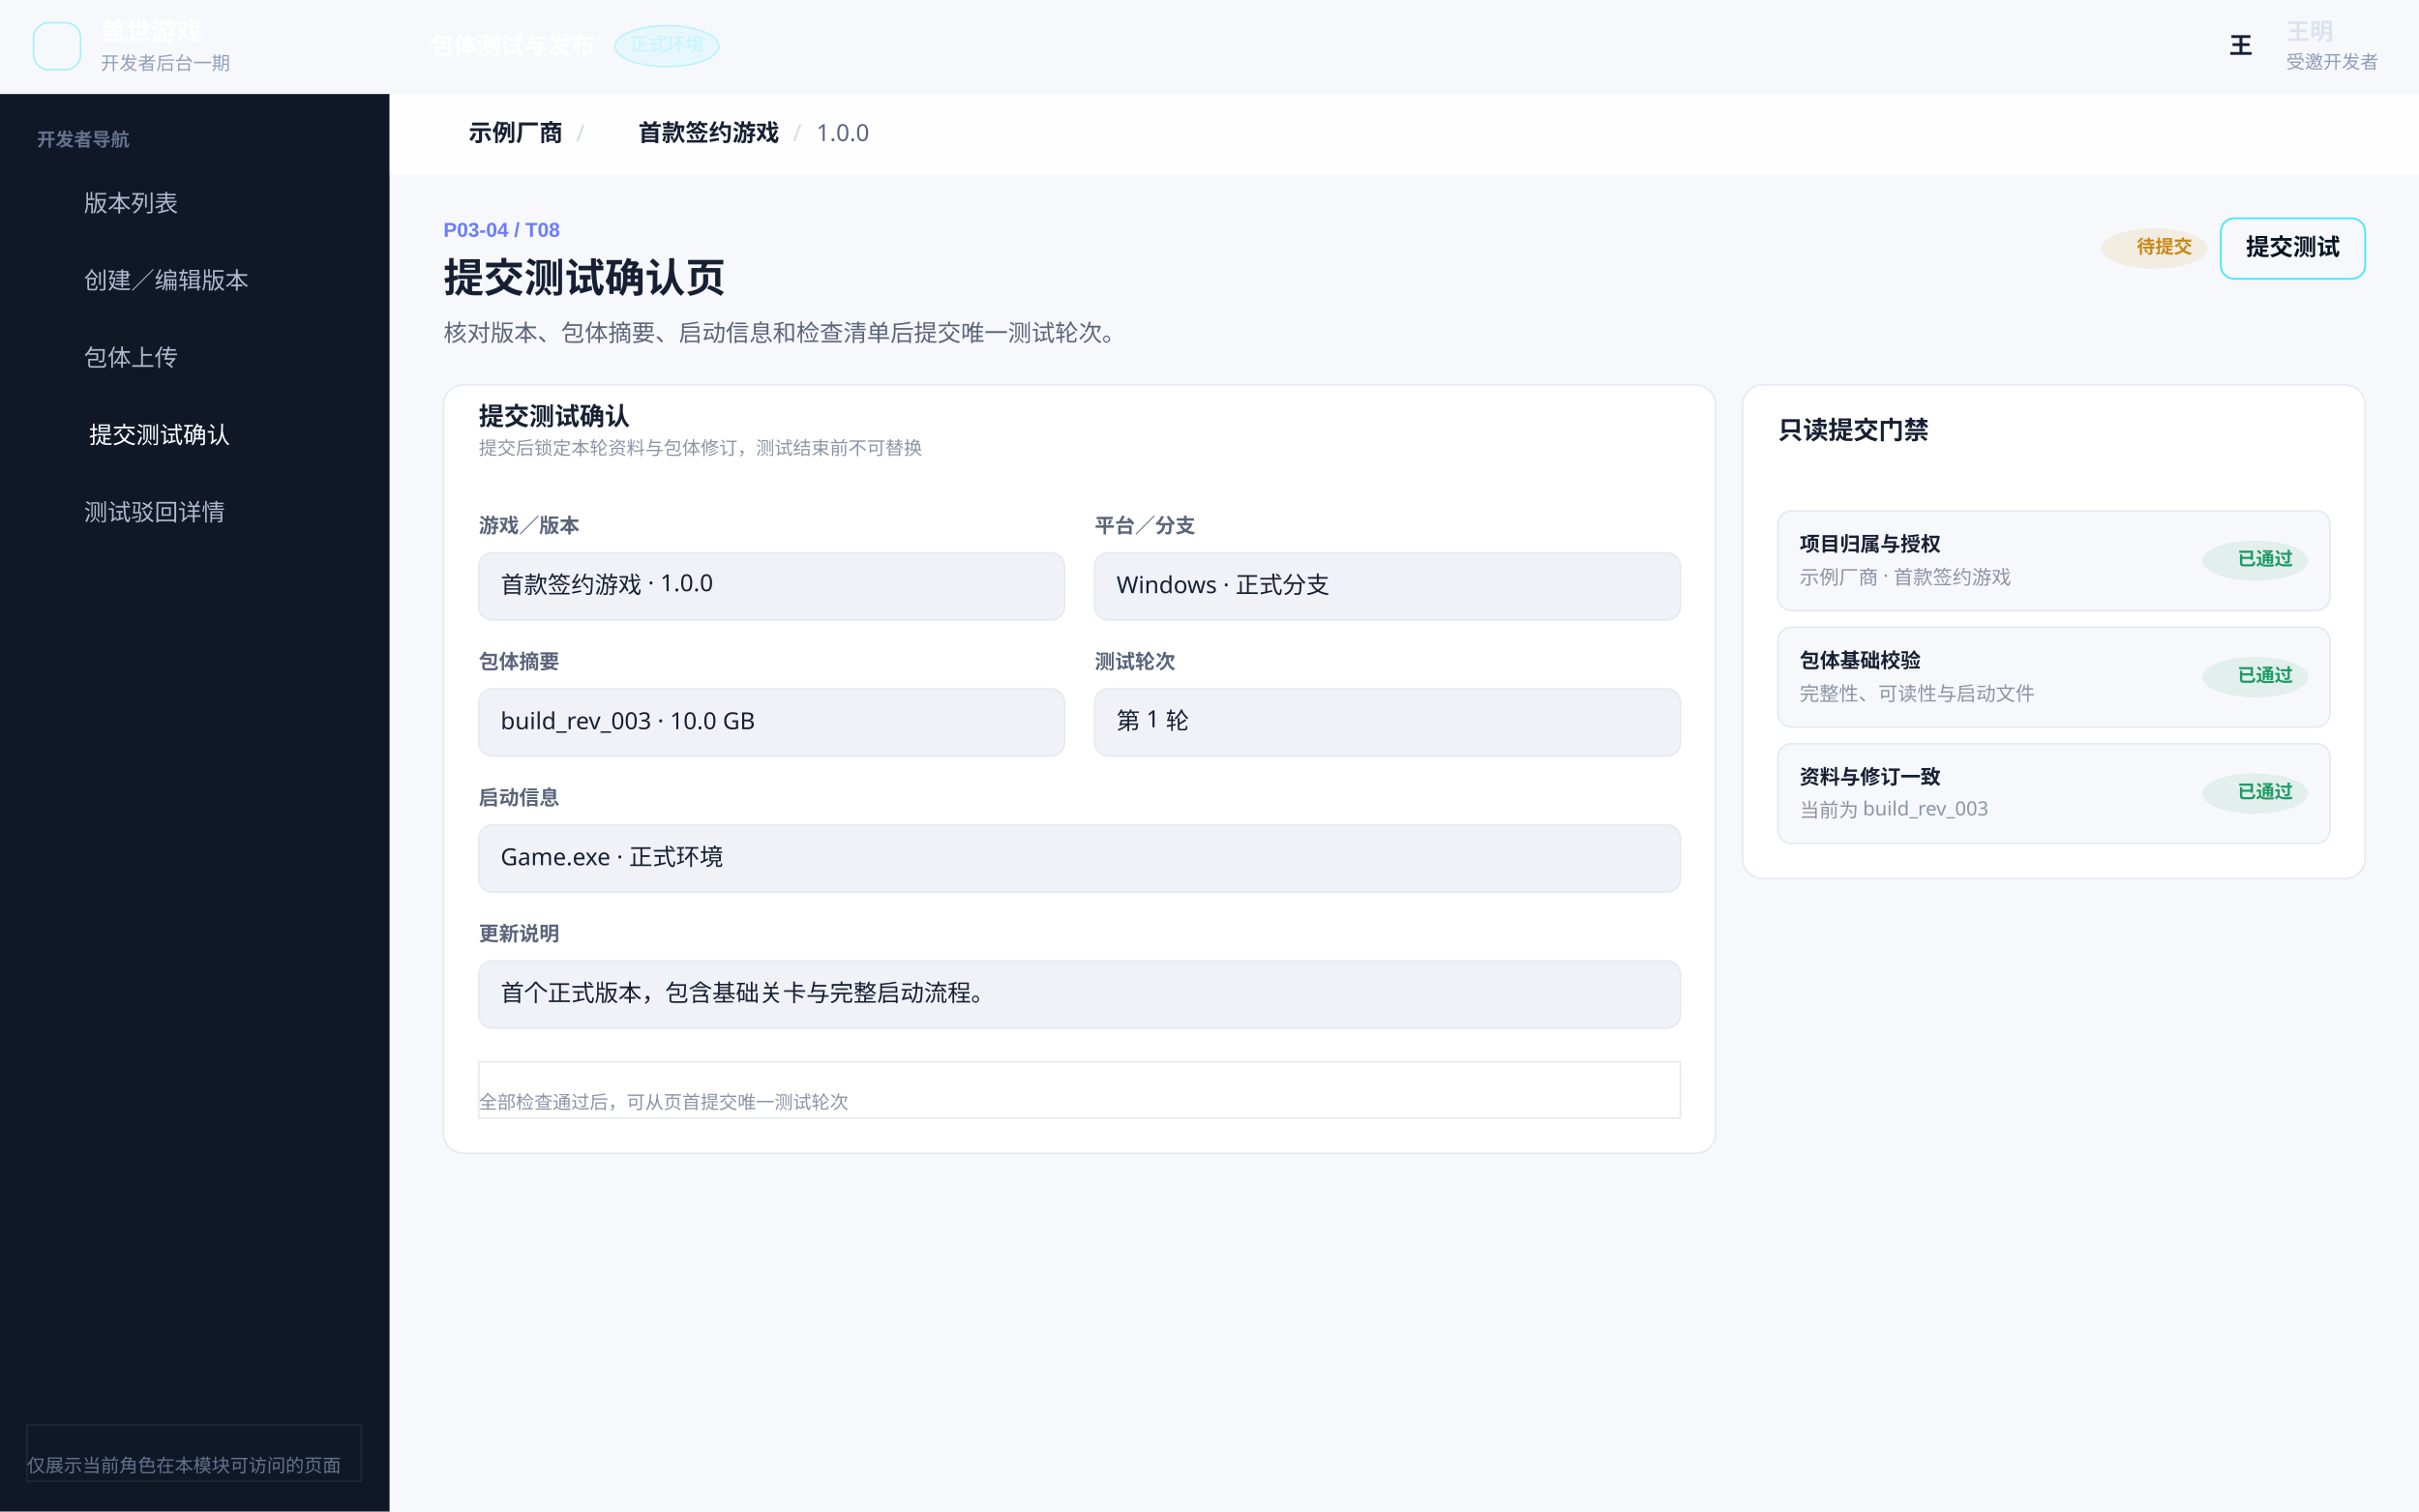
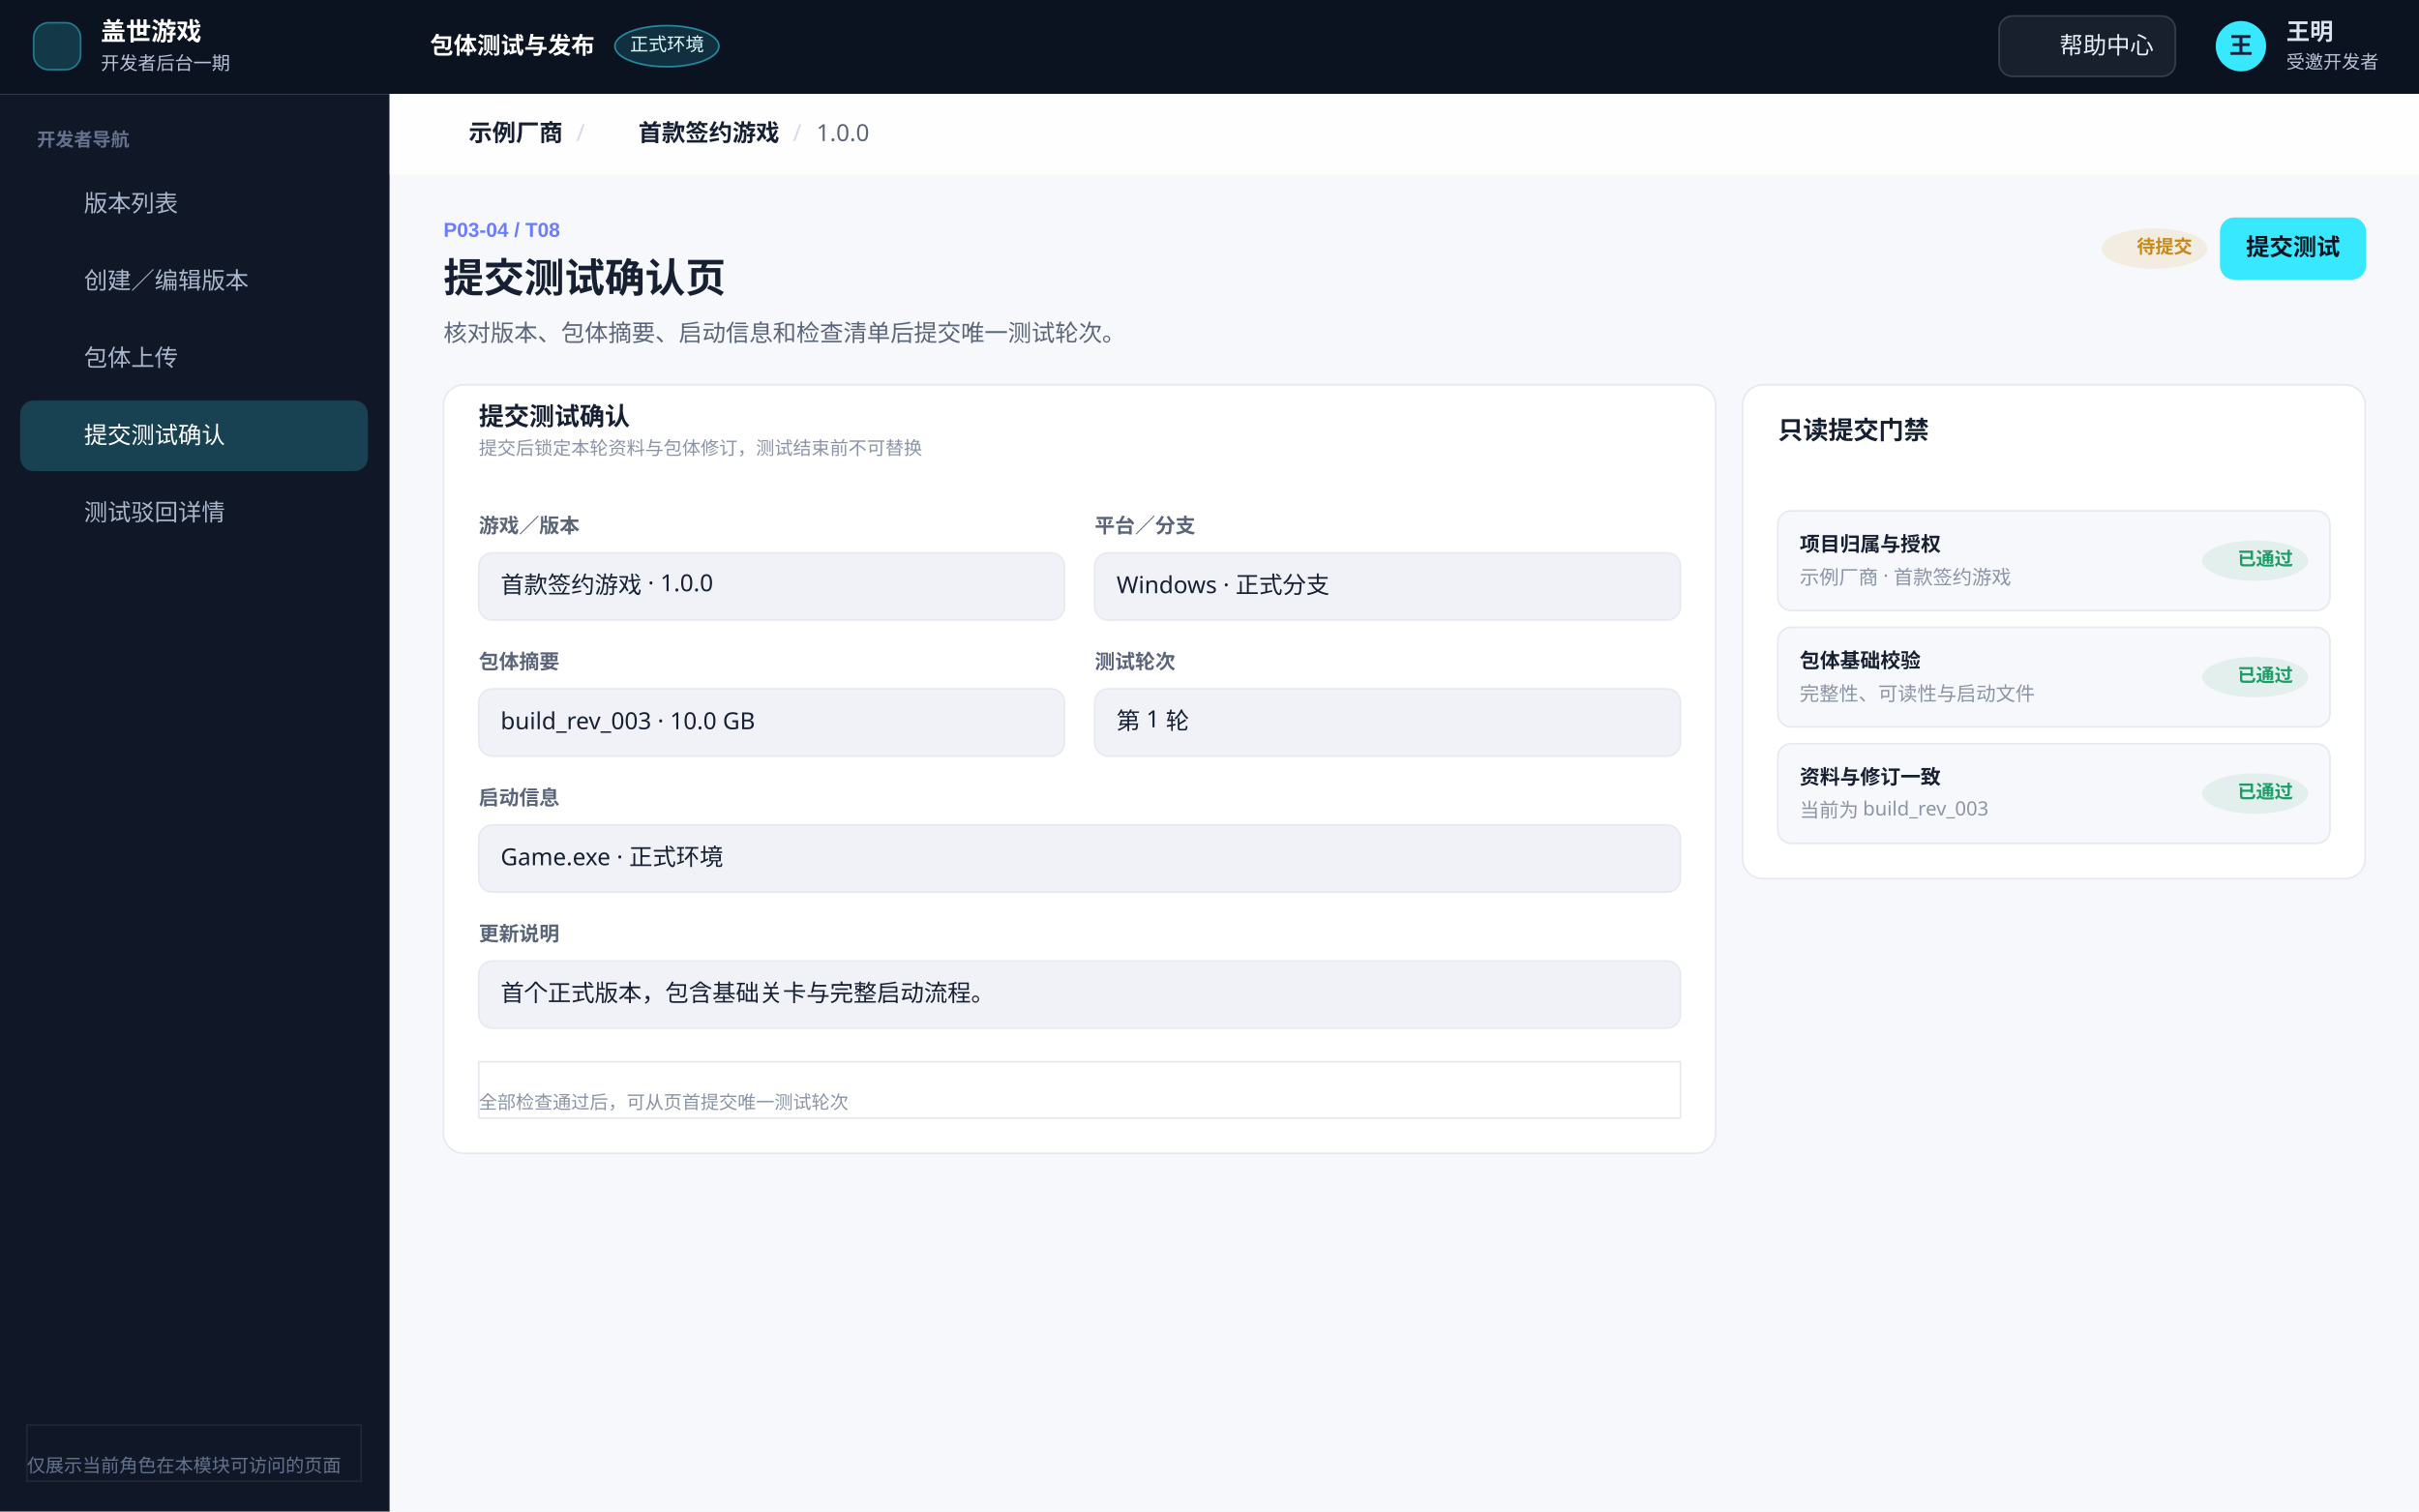
<svg xmlns="http://www.w3.org/2000/svg" width="1440" height="900" viewBox="0 0 1440 900">
  <defs>
    <clipPath id="clip-P03-04">
      <rect width="1440" height="900" />
    </clipPath>
  </defs>
  <g id="P03-04" data-frame-id="P03-04" data-role="developer" data-template="T08" clip-path="url(#clip-P03-04)">
    <rect id="node-P03-04-shape-0" x="0.00" y="0.00" width="1440.00" height="900.00" rx="0.00" fill="#f7f8fb" fill-opacity="1.000" />
-     <rect id="node-P03-04-shape-1" x="20.00" y="13.50" width="28.00" height="28.00" rx="9.00" fill="#000000" fill-opacity="0.000" stroke="#38e8ff" stroke-opacity="0.440" stroke-width="1.00" />
-     <rect id="node-P03-04-shape-2" x="366.00" y="15.25" width="62.00" height="24.50" rx="999.00" fill="#38e8ff" fill-opacity="0.080" stroke="#38e8ff" stroke-opacity="0.280" stroke-width="1.00" />
-     <rect id="node-P03-04-shape-3" x="0.00" y="56.00" width="232.00" height="844.00" rx="0.00" fill="#101827" fill-opacity="1.000" />
-     <rect id="node-P03-04-shape-4" x="16.00" y="848.50" width="199.00" height="33.50" rx="0.00" fill="#000000" fill-opacity="0.000" stroke="#ffffff" stroke-opacity="0.070" stroke-width="1.00" />
-     <rect id="node-P03-04-shape-5" x="232.00" y="56.00" width="1208.00" height="844.00" rx="0.00" fill="#f7f8fb" fill-opacity="1.000" />
-     <rect id="node-P03-04-shape-6" x="232.00" y="56.00" width="1208.00" height="48.00" rx="0.00" fill="#ffffff" fill-opacity="0.880" />
-     <rect id="node-P03-04-shape-7" x="1251.00" y="136.00" width="63.00" height="24.00" rx="999.00" fill="#c88918" fill-opacity="0.110" />
-     <rect id="node-P03-04-shape-8" x="1322.00" y="130.00" width="86.00" height="36.00" rx="8.00" fill="#000000" fill-opacity="0.000" stroke="#38e8ff" stroke-opacity="1.000" stroke-width="1.00" />
-     <rect id="node-P03-04-shape-9" x="264.00" y="229.19" width="757.33" height="457.50" rx="12.00" fill="#ffffff" fill-opacity="1.000" stroke="#e6e9f0" stroke-opacity="1.000" stroke-width="1.00" />
-     <rect id="node-P03-04-shape-10" x="285.00" y="329.19" width="348.66" height="40.00" rx="8.00" fill="#f0f2f7" fill-opacity="1.000" stroke="#e6e9f0" stroke-opacity="1.000" stroke-width="1.00" />
-     <rect id="node-P03-04-shape-11" x="651.66" y="329.19" width="348.67" height="40.00" rx="8.00" fill="#f0f2f7" fill-opacity="1.000" stroke="#e6e9f0" stroke-opacity="1.000" stroke-width="1.00" />
-     <rect id="node-P03-04-shape-12" x="285.00" y="410.19" width="348.66" height="40.00" rx="8.00" fill="#f0f2f7" fill-opacity="1.000" stroke="#e6e9f0" stroke-opacity="1.000" stroke-width="1.00" />
-     <rect id="node-P03-04-shape-13" x="651.66" y="410.19" width="348.67" height="40.00" rx="8.00" fill="#f0f2f7" fill-opacity="1.000" stroke="#e6e9f0" stroke-opacity="1.000" stroke-width="1.00" />
-     <rect id="node-P03-04-shape-14" x="285.00" y="491.19" width="715.33" height="40.00" rx="8.00" fill="#f0f2f7" fill-opacity="1.000" stroke="#e6e9f0" stroke-opacity="1.000" stroke-width="1.00" />
-     <rect id="node-P03-04-shape-15" x="285.00" y="572.19" width="715.33" height="40.00" rx="8.00" fill="#f0f2f7" fill-opacity="1.000" stroke="#e6e9f0" stroke-opacity="1.000" stroke-width="1.00" />
-     <rect id="node-P03-04-shape-16" x="285.00" y="632.19" width="715.33" height="33.50" rx="0.00" fill="#000000" fill-opacity="0.000" stroke="#e6e9f0" stroke-opacity="1.000" stroke-width="1.00" />
-     <rect id="node-P03-04-shape-17" x="1037.33" y="229.19" width="370.66" height="293.98" rx="12.00" fill="#ffffff" fill-opacity="1.000" stroke="#e6e9f0" stroke-opacity="1.000" stroke-width="1.00" />
-     <rect id="node-P03-04-shape-18" x="1058.33" y="304.19" width="328.66" height="59.33" rx="8.00" fill="#f7f8fb" fill-opacity="1.000" stroke="#e6e9f0" stroke-opacity="1.000" stroke-width="1.00" />
-     <rect id="node-P03-04-shape-19" x="1310.98" y="321.84" width="63.00" height="24.00" rx="999.00" fill="#1e9b66" fill-opacity="0.100" />
-     <rect id="node-P03-04-shape-20" x="1058.33" y="373.52" width="328.66" height="59.33" rx="8.00" fill="#f7f8fb" fill-opacity="1.000" stroke="#e6e9f0" stroke-opacity="1.000" stroke-width="1.00" />
-     <rect id="node-P03-04-shape-21" x="1310.98" y="391.17" width="63.00" height="24.00" rx="999.00" fill="#1e9b66" fill-opacity="0.100" />
-     <rect id="node-P03-04-shape-22" x="1058.33" y="442.84" width="328.66" height="59.33" rx="8.00" fill="#f7f8fb" fill-opacity="1.000" stroke="#e6e9f0" stroke-opacity="1.000" stroke-width="1.00" />
-     <rect id="node-P03-04-shape-23" x="1310.98" y="460.50" width="63.00" height="24.00" rx="999.00" fill="#1e9b66" fill-opacity="0.100" />
+     <rect id="node-P03-04-shape-1" x="0.00" y="0.00" width="1440.00" height="56.00" rx="0.00" fill="#0b1220" fill-opacity="1.000" />
+     <rect id="node-P03-04-shape-2" x="20.00" y="13.50" width="28.00" height="28.00" rx="9.00" fill="#38e8ff" fill-opacity="0.180" stroke="#38e8ff" stroke-opacity="0.440" stroke-width="1.00" />
+     <rect id="node-P03-04-shape-3" x="366.00" y="15.25" width="62.00" height="24.50" rx="999.00" fill="#38e8ff" fill-opacity="0.140" stroke="#38e8ff" stroke-opacity="0.520" stroke-width="1.00" />
+     <rect id="node-P03-04-shape-4" x="1190.00" y="9.50" width="105.00" height="36.00" rx="8.00" fill="#ffffff" fill-opacity="0.060" stroke="#ffffff" stroke-opacity="0.160" stroke-width="1.00" />
+     <rect id="node-P03-04-shape-5" x="1319.00" y="12.50" width="30.00" height="30.00" rx="50.00" fill="#38e8ff" fill-opacity="1.000" />
+     <rect id="node-P03-04-shape-6" x="0.00" y="56.00" width="232.00" height="844.00" rx="0.00" fill="#101827" fill-opacity="1.000" />
+     <rect id="node-P03-04-shape-7" x="12.00" y="238.50" width="207.00" height="42.00" rx="8.00" fill="#38e8ff" fill-opacity="0.200" />
+     <rect id="node-P03-04-shape-8" x="16.00" y="848.50" width="199.00" height="33.50" rx="0.00" fill="#000000" fill-opacity="0.000" stroke="#ffffff" stroke-opacity="0.070" stroke-width="1.00" />
+     <rect id="node-P03-04-shape-9" x="232.00" y="56.00" width="1208.00" height="844.00" rx="0.00" fill="#f7f8fb" fill-opacity="1.000" />
+     <rect id="node-P03-04-shape-10" x="232.00" y="56.00" width="1208.00" height="48.00" rx="0.00" fill="#ffffff" fill-opacity="0.880" />
+     <rect id="node-P03-04-shape-11" x="1251.00" y="136.00" width="63.00" height="24.00" rx="999.00" fill="#c88918" fill-opacity="0.110" />
+     <rect id="node-P03-04-shape-12" x="1322.00" y="130.00" width="86.00" height="36.00" rx="8.00" fill="#38e8ff" fill-opacity="1.000" stroke="#38e8ff" stroke-opacity="1.000" stroke-width="1.00" />
+     <rect id="node-P03-04-shape-13" x="264.00" y="229.19" width="757.33" height="457.50" rx="12.00" fill="#ffffff" fill-opacity="1.000" stroke="#e6e9f0" stroke-opacity="1.000" stroke-width="1.00" />
+     <rect id="node-P03-04-shape-14" x="285.00" y="329.19" width="348.66" height="40.00" rx="8.00" fill="#f0f2f7" fill-opacity="1.000" stroke="#e6e9f0" stroke-opacity="1.000" stroke-width="1.00" />
+     <rect id="node-P03-04-shape-15" x="651.66" y="329.19" width="348.67" height="40.00" rx="8.00" fill="#f0f2f7" fill-opacity="1.000" stroke="#e6e9f0" stroke-opacity="1.000" stroke-width="1.00" />
+     <rect id="node-P03-04-shape-16" x="285.00" y="410.19" width="348.66" height="40.00" rx="8.00" fill="#f0f2f7" fill-opacity="1.000" stroke="#e6e9f0" stroke-opacity="1.000" stroke-width="1.00" />
+     <rect id="node-P03-04-shape-17" x="651.66" y="410.19" width="348.67" height="40.00" rx="8.00" fill="#f0f2f7" fill-opacity="1.000" stroke="#e6e9f0" stroke-opacity="1.000" stroke-width="1.00" />
+     <rect id="node-P03-04-shape-18" x="285.00" y="491.19" width="715.33" height="40.00" rx="8.00" fill="#f0f2f7" fill-opacity="1.000" stroke="#e6e9f0" stroke-opacity="1.000" stroke-width="1.00" />
+     <rect id="node-P03-04-shape-19" x="285.00" y="572.19" width="715.33" height="40.00" rx="8.00" fill="#f0f2f7" fill-opacity="1.000" stroke="#e6e9f0" stroke-opacity="1.000" stroke-width="1.00" />
+     <rect id="node-P03-04-shape-20" x="285.00" y="632.19" width="715.33" height="33.50" rx="0.00" fill="#000000" fill-opacity="0.000" stroke="#e6e9f0" stroke-opacity="1.000" stroke-width="1.00" />
+     <rect id="node-P03-04-shape-21" x="1037.33" y="229.19" width="370.66" height="293.98" rx="12.00" fill="#ffffff" fill-opacity="1.000" stroke="#e6e9f0" stroke-opacity="1.000" stroke-width="1.00" />
+     <rect id="node-P03-04-shape-22" x="1058.33" y="304.19" width="328.66" height="59.33" rx="8.00" fill="#f7f8fb" fill-opacity="1.000" stroke="#e6e9f0" stroke-opacity="1.000" stroke-width="1.00" />
+     <rect id="node-P03-04-shape-23" x="1310.98" y="321.84" width="63.00" height="24.00" rx="999.00" fill="#1e9b66" fill-opacity="0.100" />
+     <rect id="node-P03-04-shape-24" x="1058.33" y="373.52" width="328.66" height="59.33" rx="8.00" fill="#f7f8fb" fill-opacity="1.000" stroke="#e6e9f0" stroke-opacity="1.000" stroke-width="1.00" />
+     <rect id="node-P03-04-shape-25" x="1310.98" y="391.17" width="63.00" height="24.00" rx="999.00" fill="#1e9b66" fill-opacity="0.100" />
+     <rect id="node-P03-04-shape-26" x="1058.33" y="442.84" width="328.66" height="59.33" rx="8.00" fill="#f7f8fb" fill-opacity="1.000" stroke="#e6e9f0" stroke-opacity="1.000" stroke-width="1.00" />
+     <rect id="node-P03-04-shape-27" x="1310.98" y="460.50" width="63.00" height="24.00" rx="999.00" fill="#1e9b66" fill-opacity="0.100" />
    <text x="60.00" y="24.00" font-family="Microsoft YaHei" font-size="15.00" font-weight="650" fill="#ffffff" fill-opacity="1.000">盖世游戏</text>
-     <text x="60.00" y="41.50" font-family="Microsoft YaHei" font-size="11.00" font-weight="400" fill="#91a0ba" fill-opacity="1.000">开发者后台一期</text>
+     <text x="60.00" y="41.50" font-family="Microsoft YaHei" font-size="11.00" font-weight="400" fill="#b7c2d6" fill-opacity="1.000">开发者后台一期</text>
    <text x="256.00" y="32.00" font-family="Microsoft YaHei" font-size="14.00" font-weight="700" fill="#ffffff" fill-opacity="1.000">包体测试与发布</text>
-     <text x="375.00" y="30.25" font-family="Microsoft YaHei" font-size="11.00" font-weight="400" fill="#bdf6ff" fill-opacity="1.000">正式环境</text>
+     <text x="375.00" y="30.25" font-family="Microsoft YaHei" font-size="11.00" font-weight="400" fill="#d9fbff" fill-opacity="1.000">正式环境</text>
+     <text x="1226.00" y="32.00" font-family="Microsoft YaHei" font-size="14.00" font-weight="400" fill="#eaf0fa" fill-opacity="1.000">帮助中心</text>
    <text x="1327.00" y="32.00" font-family="Microsoft YaHei" font-size="14.00" font-weight="700" fill="#142039" fill-opacity="1.000">王</text>
    <text x="1361.00" y="23.75" font-family="Microsoft YaHei" font-size="14.00" font-weight="700" fill="#dce3f0" fill-opacity="1.000">王明</text>
-     <text x="1361.00" y="40.75" font-family="Microsoft YaHei" font-size="11.00" font-weight="400" fill="#8f9db7" fill-opacity="1.000">受邀开发者</text>
+     <text x="1361.00" y="40.75" font-family="Microsoft YaHei" font-size="11.00" font-weight="400" fill="#b7c2d6" fill-opacity="1.000">受邀开发者</text>
    <text x="22.00" y="87.00" font-family="Microsoft YaHei" font-size="11.00" font-weight="700" fill="#64728d" fill-opacity="1.000">开发者导航</text>
-     <text x="50.00" y="126.00" font-family="Microsoft YaHei" font-size="14.00" font-weight="400" fill="#aeb8cd" fill-opacity="1.000">版本列表</text>
-     <text x="50.00" y="172.00" font-family="Microsoft YaHei" font-size="14.00" font-weight="400" fill="#aeb8cd" fill-opacity="1.000">创建／编辑版本</text>
-     <text x="50.00" y="218.00" font-family="Microsoft YaHei" font-size="14.00" font-weight="400" fill="#aeb8cd" fill-opacity="1.000">包体上传</text>
-     <text x="53.00" y="264.00" font-family="Microsoft YaHei" font-size="14.00" font-weight="400" fill="#ffffff" fill-opacity="1.000">提交测试确认</text>
-     <text x="50.00" y="310.00" font-family="Microsoft YaHei" font-size="14.00" font-weight="400" fill="#aeb8cd" fill-opacity="1.000">测试驳回详情</text>
+     <text x="50.00" y="126.00" font-family="Microsoft YaHei" font-size="14.00" font-weight="400" fill="#aab7ca" fill-opacity="1.000">版本列表</text>
+     <text x="50.00" y="172.00" font-family="Microsoft YaHei" font-size="14.00" font-weight="400" fill="#aab7ca" fill-opacity="1.000">创建／编辑版本</text>
+     <text x="50.00" y="218.00" font-family="Microsoft YaHei" font-size="14.00" font-weight="400" fill="#aab7ca" fill-opacity="1.000">包体上传</text>
+     <text x="50.00" y="264.00" font-family="Microsoft YaHei" font-size="14.00" font-weight="400" fill="#ffffff" fill-opacity="1.000">提交测试确认</text>
+     <text x="50.00" y="310.00" font-family="Microsoft YaHei" font-size="14.00" font-weight="400" fill="#aab7ca" fill-opacity="1.000">测试驳回详情</text>
    <text x="16.00" y="876.50" font-family="Microsoft YaHei" font-size="11.00" font-weight="400" fill="#64728d" fill-opacity="1.000">仅展示当前角色在本模块可访问的页面</text>
    <text x="279.00" y="84.00" font-family="Microsoft YaHei" font-size="14.00" font-weight="600" fill="#172033" fill-opacity="1.000">示例厂商</text>
    <text x="343.00" y="84.00" font-family="Microsoft YaHei" font-size="14.00" font-weight="400" fill="#d5dae5" fill-opacity="1.000">/</text>
    <text x="379.98" y="84.00" font-family="Microsoft YaHei" font-size="14.00" font-weight="600" fill="#172033" fill-opacity="1.000">首款签约游戏</text>
    <text x="471.98" y="84.00" font-family="Microsoft YaHei" font-size="14.00" font-weight="400" fill="#d5dae5" fill-opacity="1.000">/</text>
    <text x="485.97" y="84.00" font-family="Microsoft YaHei" font-size="14.00" font-weight="400" fill="#5b657a" fill-opacity="1.000">1.0.0</text>
    <text x="264.00" y="141.00" font-family="Arial" font-size="12.00" font-weight="700" fill="#6a7cff" fill-opacity="1.000">P03-04 / T08</text>
    <text x="264.00" y="174.00" font-family="Microsoft YaHei" font-size="24.00" font-weight="700" fill="#172033" fill-opacity="1.000">提交测试确认页</text>
    <text x="264.00" y="203.19" font-family="Microsoft YaHei" font-size="14.00" font-weight="400" fill="#5b657a" fill-opacity="1.000">核对版本、包体摘要、启动信息和检查清单后提交唯一测试轮次。</text>
    <text x="1272.00" y="150.75" font-family="Microsoft YaHei" font-size="11.00" font-weight="650" fill="#c88918" fill-opacity="1.000">待提交</text>
    <text x="1337.00" y="152.00" font-family="Microsoft YaHei" font-size="14.00" font-weight="650" fill="#071522" fill-opacity="1.000">提交测试</text>
    <text x="285.00" y="253.19" font-family="Microsoft YaHei" font-size="15.00" font-weight="700" fill="#172033" fill-opacity="1.000">提交测试确认</text>
    <text x="285.00" y="270.69" font-family="Microsoft YaHei" font-size="11.00" font-weight="400" fill="#8b94a6" fill-opacity="1.000">提交后锁定本轮资料与包体修订，测试结束前不可替换</text>
    <text x="285.00" y="317.19" font-family="Microsoft YaHei" font-size="12.00" font-weight="600" fill="#5b657a" fill-opacity="1.000">游戏／版本</text>
    <text x="298.00" y="353.19" font-family="Microsoft YaHei" font-size="14.00" font-weight="400" fill="#172033" fill-opacity="1.000">首款签约游戏 · 1.0.0</text>
    <text x="651.66" y="317.19" font-family="Microsoft YaHei" font-size="12.00" font-weight="600" fill="#5b657a" fill-opacity="1.000">平台／分支</text>
    <text x="664.66" y="353.19" font-family="Microsoft YaHei" font-size="14.00" font-weight="400" fill="#172033" fill-opacity="1.000">Windows · 正式分支</text>
    <text x="285.00" y="398.19" font-family="Microsoft YaHei" font-size="12.00" font-weight="600" fill="#5b657a" fill-opacity="1.000">包体摘要</text>
    <text x="298.00" y="434.19" font-family="Microsoft YaHei" font-size="14.00" font-weight="400" fill="#172033" fill-opacity="1.000">build_rev_003 · 10.0 GB</text>
    <text x="651.66" y="398.19" font-family="Microsoft YaHei" font-size="12.00" font-weight="600" fill="#5b657a" fill-opacity="1.000">测试轮次</text>
    <text x="664.66" y="434.19" font-family="Microsoft YaHei" font-size="14.00" font-weight="400" fill="#172033" fill-opacity="1.000">第 1 轮</text>
    <text x="285.00" y="479.19" font-family="Microsoft YaHei" font-size="12.00" font-weight="600" fill="#5b657a" fill-opacity="1.000">启动信息</text>
    <text x="298.00" y="515.19" font-family="Microsoft YaHei" font-size="14.00" font-weight="400" fill="#172033" fill-opacity="1.000">Game.exe · 正式环境</text>
    <text x="285.00" y="560.19" font-family="Microsoft YaHei" font-size="12.00" font-weight="600" fill="#5b657a" fill-opacity="1.000">更新说明</text>
    <text x="298.00" y="596.19" font-family="Microsoft YaHei" font-size="14.00" font-weight="400" fill="#172033" fill-opacity="1.000">首个正式版本，包含基础关卡与完整启动流程。</text>
    <text x="285.00" y="660.19" font-family="Microsoft YaHei" font-size="11.00" font-weight="400" fill="#8b94a6" fill-opacity="1.000">全部检查通过后，可从页首提交唯一测试轮次</text>
    <text x="1058.33" y="261.44" font-family="Microsoft YaHei" font-size="15.00" font-weight="700" fill="#172033" fill-opacity="1.000">只读提交门禁</text>
    <text x="1071.33" y="328.19" font-family="Microsoft YaHei" font-size="12.00" font-weight="700" fill="#172033" fill-opacity="1.000">项目归属与授权</text>
    <text x="1071.33" y="347.85" font-family="Microsoft YaHei" font-size="11.67" font-weight="400" fill="#8b94a6" fill-opacity="1.000">示例厂商 · 首款签约游戏</text>
    <text x="1331.98" y="336.59" font-family="Microsoft YaHei" font-size="11.00" font-weight="650" fill="#1e9b66" fill-opacity="1.000">已通过</text>
    <text x="1071.33" y="397.52" font-family="Microsoft YaHei" font-size="12.00" font-weight="700" fill="#172033" fill-opacity="1.000">包体基础校验</text>
    <text x="1071.33" y="417.18" font-family="Microsoft YaHei" font-size="11.67" font-weight="400" fill="#8b94a6" fill-opacity="1.000">完整性、可读性与启动文件</text>
    <text x="1331.98" y="405.92" font-family="Microsoft YaHei" font-size="11.00" font-weight="650" fill="#1e9b66" fill-opacity="1.000">已通过</text>
    <text x="1071.33" y="466.84" font-family="Microsoft YaHei" font-size="12.00" font-weight="700" fill="#172033" fill-opacity="1.000">资料与修订一致</text>
    <text x="1071.33" y="486.51" font-family="Microsoft YaHei" font-size="11.67" font-weight="400" fill="#8b94a6" fill-opacity="1.000">当前为 build_rev_003</text>
    <text x="1331.98" y="475.25" font-family="Microsoft YaHei" font-size="11.00" font-weight="650" fill="#1e9b66" fill-opacity="1.000">已通过</text>
  </g>
</svg>
